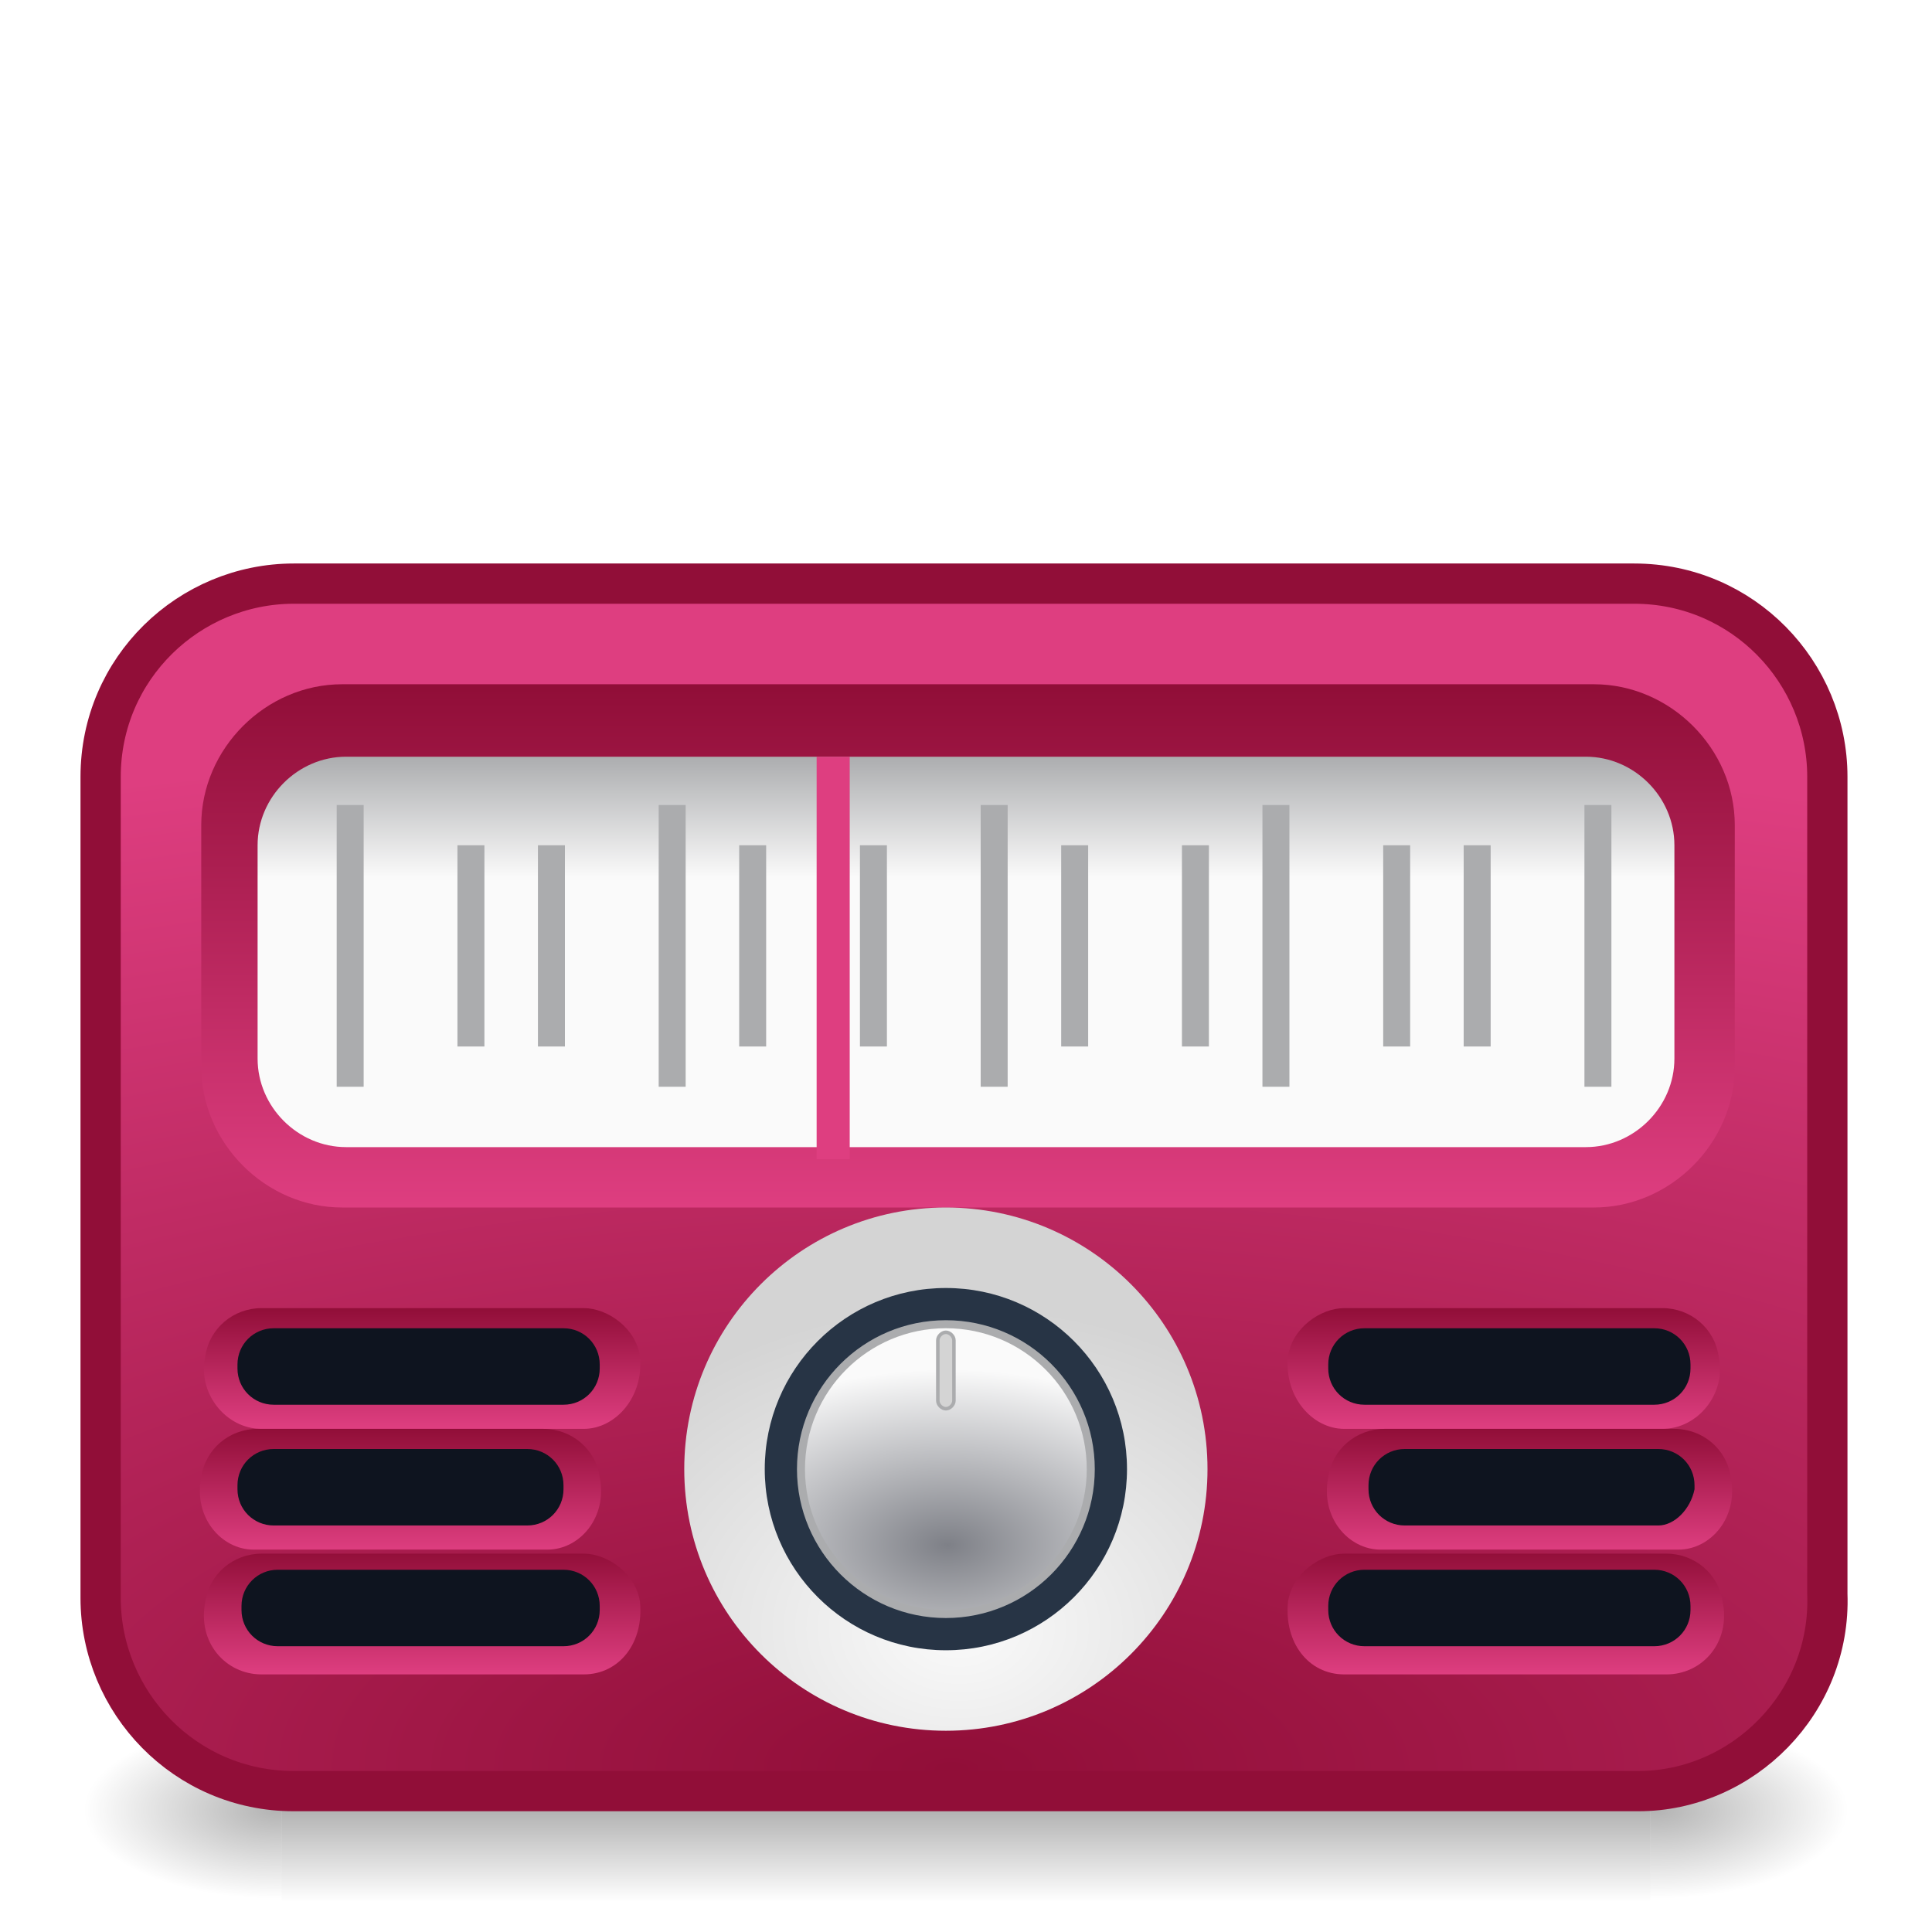
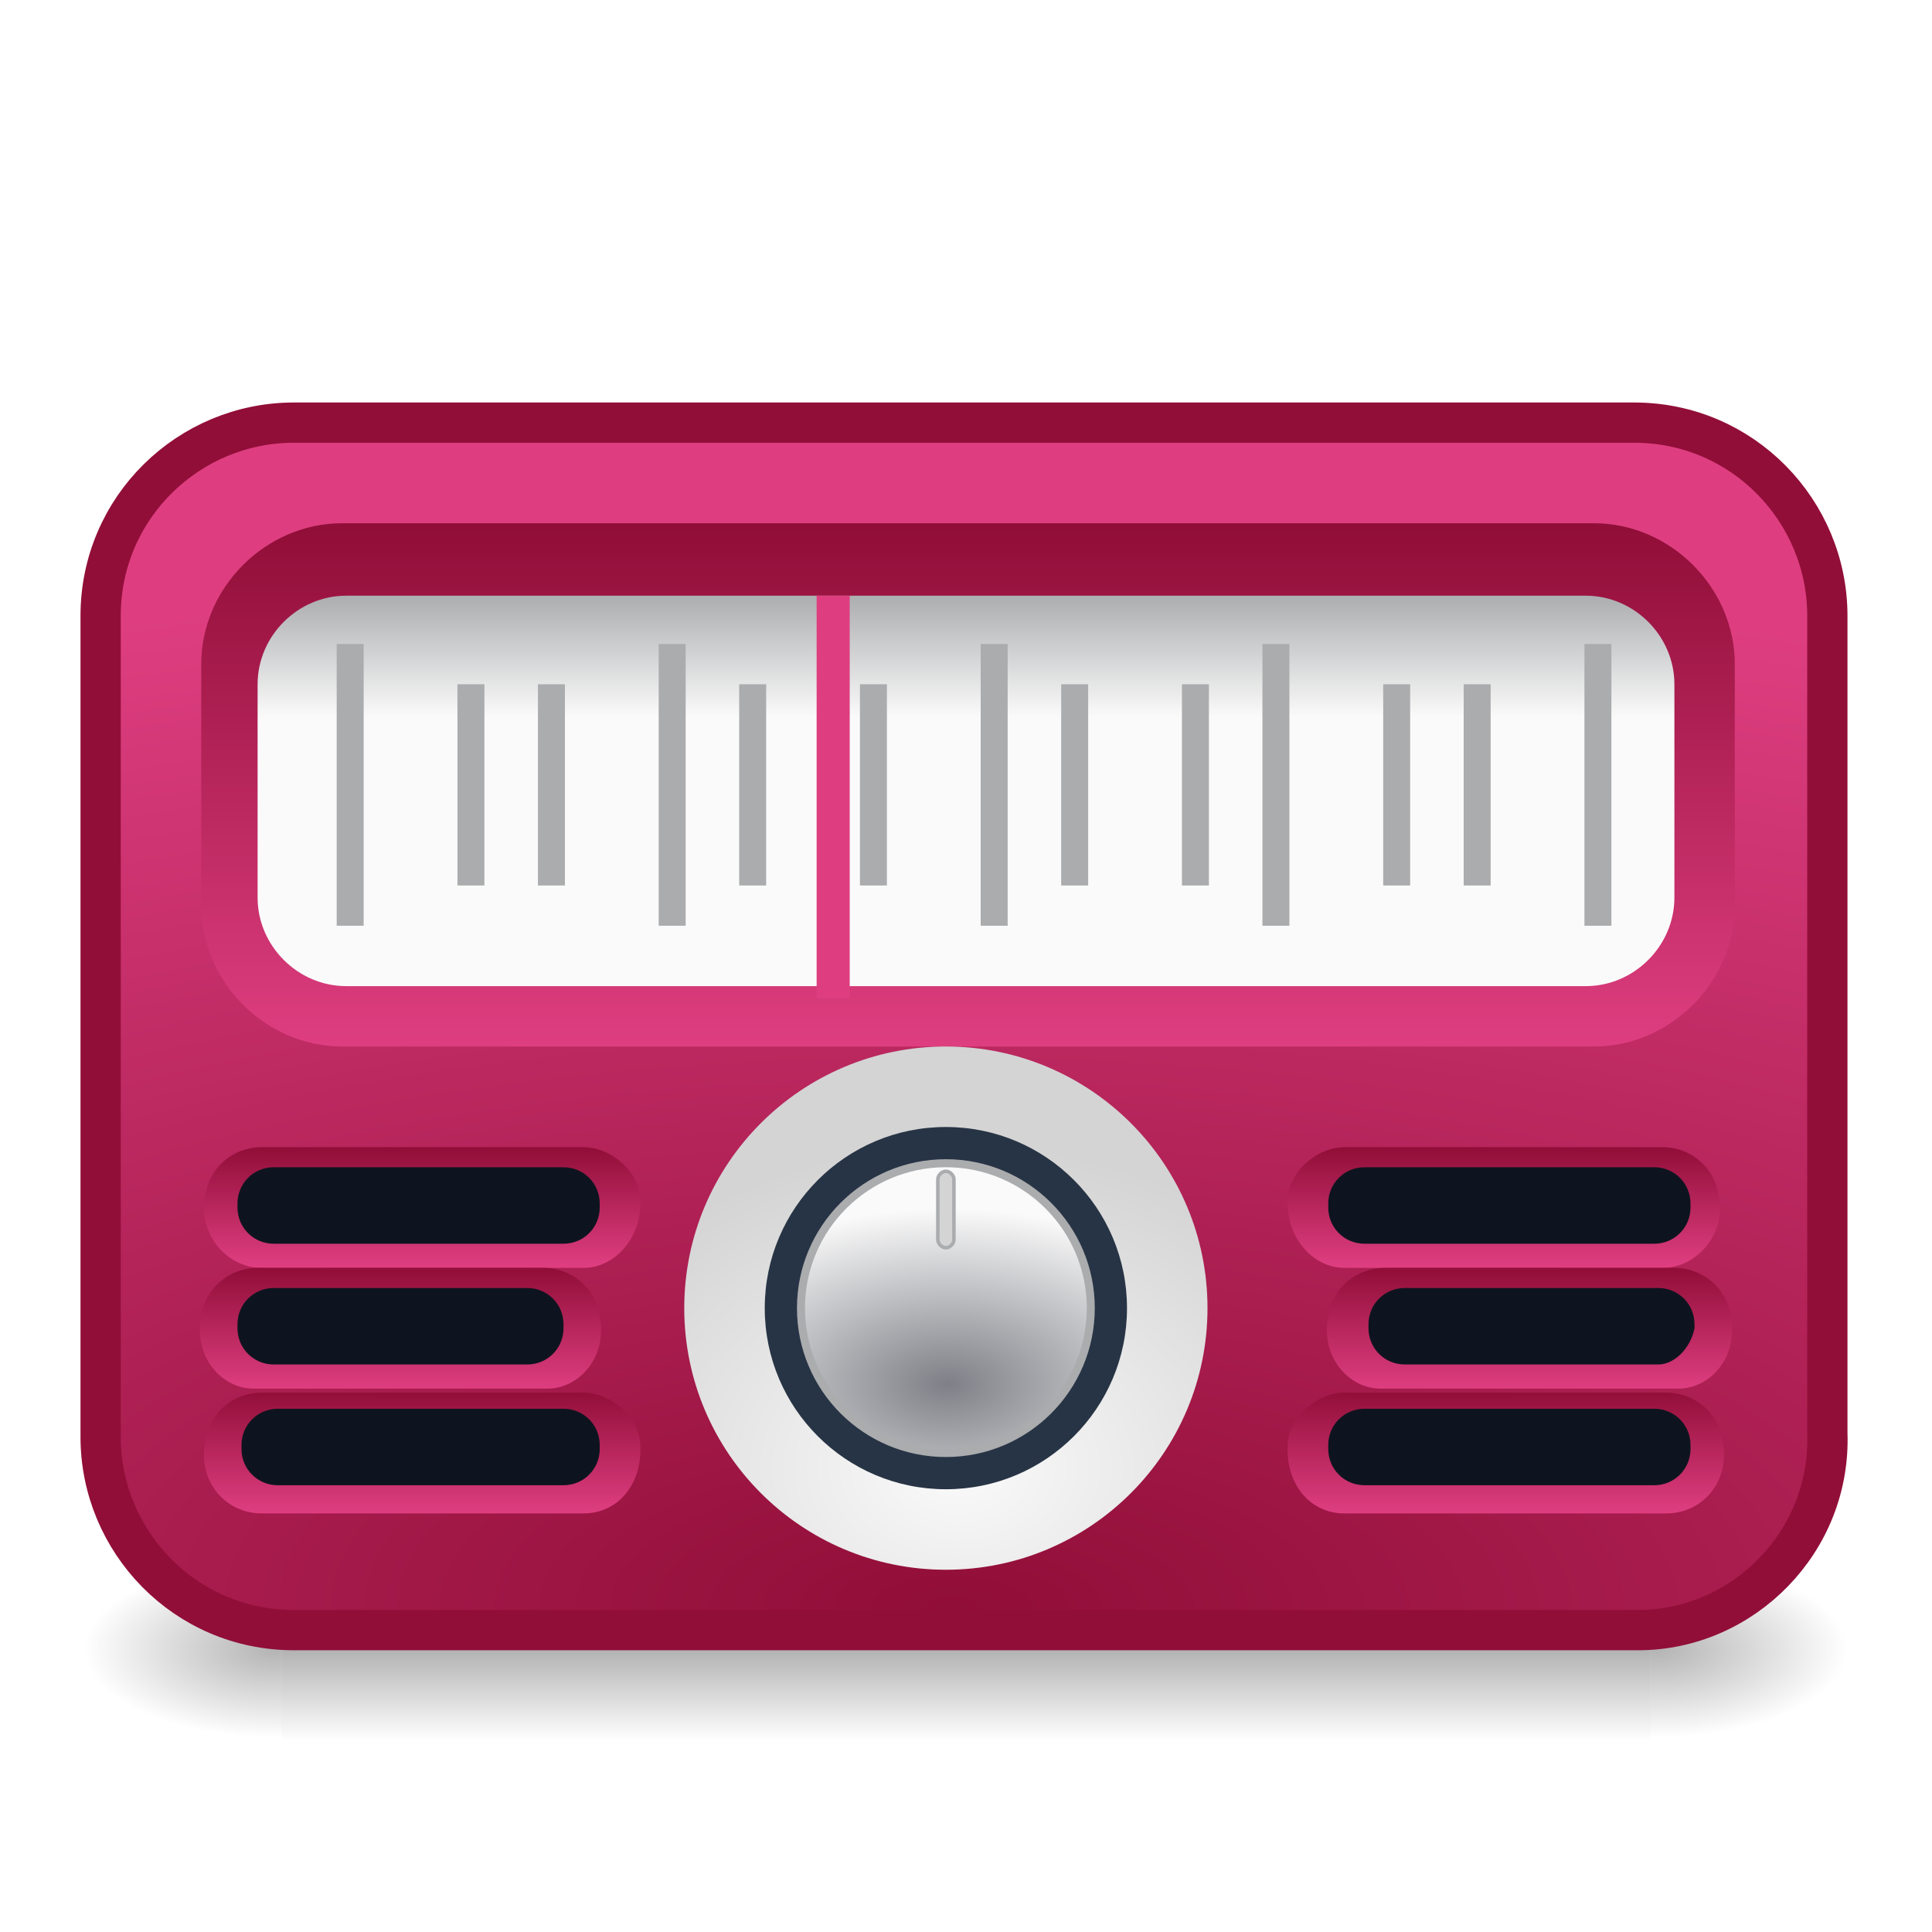
<svg xmlns="http://www.w3.org/2000/svg" version="1.1" x="0px" y="0px" viewBox="0 0 48 48" style="enable-background:new 0 0 48 48;" xml:space="preserve" id="svg1768">
  <defs id="defs1772" />
  <style type="text/css" id="style1596">
	.st0{display:none;}
	.st1{display:inline;opacity:0.2;fill:none;stroke:#000000;stroke-width:9.375000e-02;enable-background:new    ;}
	.st2{opacity:0.3;fill:url(#SVGID_1_);enable-background:new    ;}
	.st3{opacity:0.3;fill:url(#SVGID_2_);enable-background:new    ;}
	.st4{opacity:0.3;fill:url(#SVGID_3_);enable-background:new    ;}
	.st5{fill:url(#SVGID_4_);stroke:#910E38;}
	.st6{fill:url(#SVGID_5_);}
	.st7{fill:url(#SVGID_6_);}
	.st8{fill:none;stroke:#ABACAE;stroke-width:0.67;stroke-miterlimit:10;}
	.st9{fill:none;stroke:#DE3E80;stroke-width:0.822;stroke-miterlimit:10;}
	.st10{fill:url(#SVGID_7_);}
	.st11{fill:#273445;}
	.st12{fill:url(#SVGID_8_);stroke:#ABACAE;stroke-width:0.199;stroke-linecap:round;stroke-linejoin:round;}
	.st13{fill:#D4D4D4;stroke:#ABACAE;stroke-width:8.734830e-02;}
	.st14{fill:url(#SVGID_9_);}
	.st15{fill:#0E141F;}
	.st16{fill:url(#SVGID_10_);}
	.st17{fill:url(#SVGID_11_);}
	.st18{fill:url(#SVGID_12_);}
	.st19{fill:url(#SVGID_13_);}
	.st20{fill:url(#SVGID_14_);}
</style>
  <g id="Layer_1" class="st0">
    <path class="st1" d="M48,35.3H0 M48,36.8H0 M48,38.3H0 M48,34.5H0 M48,36H0 M48,37.5H0 M48,30.8H0 M48,32.3H0 M48,33.8H0 M48,30H0    M48,31.5H0 M48,33H0 M48,26.3H0 M48,27.8H0 M48,29.3H0 M48,25.5H0 M48,27H0 M48,28.5H0 M48,21.8H0 M48,23.3H0 M48,24.8H0 M48,21H0    M48,22.5H0 M48,24H0 M48,17.3H0 M48,18.8H0 M48,20.3H0 M48,16.5H0 M48,18H0 M48,19.5H0 M48,14.3H0 M48,15.8H0 M48,13.5H0 M48,15H0    M48,9.8H0 M48,11.3H0 M48,12.8H0 M48,9H0 M48,10.5H0 M48,12H0 M48,5.3H0 M48,6.8H0 M48,8.3H0 M48,4.5H0 M48,6H0 M48,7.5H0 M48,0.8   H0 M48,2.3H0 M48,3.8H0 M48,1.5H0 M48,3H0 M48,43.5H0 M48,45H0 M48,46.5H0 M48,42.8H0 M48,44.3H0 M48,45.8H0 M48,39H0 M48,40.5H0    M48,42H0 M48,39.8H0 M48,41.3H0 M48,47.3H0 M12.8,48V0 M11.3,48V0 M9.8,48V0 M13.5,48V0 M12,48V0 M10.5,48V0 M17.3,48V0 M15.8,48   V0 M14.3,48V0 M18,48V0 M16.5,48V0 M15,48V0 M21.8,48V0 M20.3,48V0 M18.8,48V0 M22.5,48V0 M21,48V0 M19.5,48V0 M26.3,48V0 M24.8,48   V0 M23.3,48V0 M27,48V0 M25.5,48V0 M24,48V0 M30.8,48V0 M29.3,48V0 M27.8,48V0 M31.5,48V0 M30,48V0 M28.5,48V0 M33.8,48V0 M32.3,48   V0 M34.5,48V0 M33,48V0 M38.3,48V0 M36.8,48V0 M35.3,48V0 M39,48V0 M37.5,48V0 M36,48V0 M42.8,48V0 M41.3,48V0 M39.8,48V0 M43.5,48   V0 M42,48V0 M40.5,48V0 M47.3,48V0 M45.8,48V0 M44.3,48V0 M46.5,48V0 M45,48V0 M4.5,48V0 M3,48V0 M1.5,48V0 M5.3,48V0 M3.8,48V0    M2.3,48V0 M9,48V0 M7.5,48V0 M6,48V0 M8.3,48V0 M6.8,48V0 M0.8,48V0" id="path1598" />
  </g>
-   <g id="Layer_2">
+   <g id="Layer_2" transform="translate(0,-4)">
    <g id="g1624">
-       <linearGradient id="SVGID_1_" gradientUnits="userSpaceOnUse" x1="4826.817" y1="-16680.318" x2="4826.817" y2="-16844.252" gradientTransform="matrix(0.1018 0 0 -2.745000e-02 -467.37 -415.1248)">
+       <linearGradient id="SVGID_1_" gradientUnits="userSpaceOnUse" x1="4826.817" y1="-16680.318" x2="4826.817" y2="-16844.252" gradientTransform="matrix(0.1018,0,0,-0.02745,-467.37,-415.1248)">
        <stop offset="0" style="stop-color:#000000;stop-opacity:0" id="stop1601" />
        <stop offset="0.5" style="stop-color:#000000" id="stop1603" />
        <stop offset="1" style="stop-color:#000000;stop-opacity:0" id="stop1605" />
      </linearGradient>
-       <path class="st2" d="M7,42.8h34v4.5H7V42.8z" id="path1608" />
-       <radialGradient id="SVGID_2_" cx="8441.669" cy="-16761.289" r="80.092" gradientTransform="matrix(5.980000e-02 0 0 -2.745000e-02 -463.684 -415.1248)" gradientUnits="userSpaceOnUse">
+       <path class="st2" d="m 7,42.8 h 34 v 4.5 H 7 Z" id="path1608" style="opacity:0.3;fill:url(#SVGID_1_);enable-background:new" />
+       <radialGradient id="SVGID_2_" cx="8441.669" cy="-16761.289" r="80.092" gradientTransform="matrix(0.0598,0,0,-0.02745,-463.684,-415.1248)" gradientUnits="userSpaceOnUse">
        <stop offset="0" style="stop-color:#000000" id="stop1610" />
        <stop offset="1" style="stop-color:#000000;stop-opacity:0" id="stop1612" />
      </radialGradient>
-       <path class="st3" d="M41,42.8v4.5c2.1,0,5.2-1.1,5.2-2.4S43.8,42.8,41,42.8z" id="path1615" />
-       <radialGradient id="SVGID_3_" cx="-8514.848" cy="-16761.289" r="80.092" gradientTransform="matrix(-5.980000e-02 0 0 -2.745000e-02 -502.315 -415.1248)" gradientUnits="userSpaceOnUse">
+       <path class="st3" d="m 41,42.8 v 4.5 c 2.1,0 5.2,-1.1 5.2,-2.4 0,-1.3 -2.4,-2.1 -5.2,-2.1 z" id="path1615" style="opacity:0.3;fill:url(#SVGID_2_);enable-background:new" />
+       <radialGradient id="SVGID_3_" cx="-8514.848" cy="-16761.289" r="80.092" gradientTransform="matrix(-0.0598,0,0,-0.02745,-502.315,-415.1248)" gradientUnits="userSpaceOnUse">
        <stop offset="0" style="stop-color:#000000" id="stop1617" />
        <stop offset="1" style="stop-color:#000000;stop-opacity:0" id="stop1619" />
      </radialGradient>
-       <path class="st4" d="M7,42.8v4.5c-2.1,0-5.2-1.1-5.2-2.4S4.2,42.8,7,42.8z" id="path1622" />
+       <path class="st4" d="m 7,42.8 v 4.5 c -2.1,0 -5.2,-1.1 -5.2,-2.4 0,-1.3 2.4,-2.1 5.2,-2.1 z" id="path1622" style="opacity:0.3;fill:url(#SVGID_3_);enable-background:new" />
    </g>
-     <radialGradient id="SVGID_4_" cx="23.863" cy="44.61" r="64.345" gradientTransform="matrix(0.9981 6.409753e-03 -2.608957e-03 0.4005 -5.653071e-02 25.9301)" gradientUnits="userSpaceOnUse">
+     <radialGradient id="SVGID_4_" cx="23.863" cy="44.61" r="64.345" gradientTransform="matrix(0.9981,0.00640975,-0.00260896,0.4005,-0.05653071,25.9301)" gradientUnits="userSpaceOnUse">
      <stop offset="0" style="stop-color:#910E38" id="stop1626" />
      <stop offset="1" style="stop-color:#DE3E80" id="stop1628" />
    </radialGradient>
-     <path class="st5" d="M40.7,44.5H7.3c-2.7,0-4.8-2.2-4.8-4.8V19.3c0-2.7,2.2-4.8,4.8-4.8h33.3c2.7,0,4.8,2.2,4.8,4.8v20.3   C45.5,42.3,43.3,44.5,40.7,44.5z" id="path1631" />
-     <linearGradient id="SVGID_5_" gradientUnits="userSpaceOnUse" x1="24.734" y1="30" x2="24.734" y2="17.111" gradientTransform="matrix(1.0987 0 0 1 -3.1753 0)">
+     <path class="st5" d="M 40.7,44.5 H 7.3 C 4.6,44.5 2.5,42.3 2.5,39.7 V 19.3 c 0,-2.7 2.2,-4.8 4.8,-4.8 h 33.3 c 2.7,0 4.8,2.2 4.8,4.8 v 20.3 c 0.1,2.7 -2.1,4.9 -4.7,4.9 z" id="path1631" style="fill:url(#SVGID_4_);stroke:#910e38" />
+     <linearGradient id="SVGID_5_" gradientUnits="userSpaceOnUse" x1="24.734" y1="30" x2="24.734" y2="17.111" gradientTransform="matrix(1.0987,0,0,1,-3.1753,0)">
      <stop offset="0" style="stop-color:#DE3E80" id="stop1633" />
      <stop offset="1" style="stop-color:#910E38" id="stop1635" />
    </linearGradient>
-     <path class="st6" d="M5,26.5v-6c0-1.9,1.6-3.5,3.5-3.5h31.1c1.9,0,3.5,1.6,3.5,3.5v6c0,1.9-1.6,3.5-3.5,3.5H8.5   C6.6,30,5,28.4,5,26.5z" id="path1638" />
+     <path class="st6" d="m 5,26.5 v -6 C 5,18.6 6.6,17 8.5,17 h 31.1 c 1.9,0 3.5,1.6 3.5,3.5 v 6 c 0,1.9 -1.6,3.5 -3.5,3.5 H 8.5 C 6.6,30 5,28.4 5,26.5 Z" id="path1638" style="fill:url(#SVGID_5_)" />
    <linearGradient id="SVGID_6_" gradientUnits="userSpaceOnUse" x1="24" y1="28.5" x2="24" y2="18.75">
      <stop offset="0.687" style="stop-color:#FAFAFA" id="stop1640" />
      <stop offset="1" style="stop-color:#ABACAE" id="stop1642" />
    </linearGradient>
-     <path class="st7" d="M39.4,28.5H8.6c-1.2,0-2.2-1-2.2-2.2V21c0-1.2,1-2.2,2.2-2.2h30.8c1.2,0,2.2,1,2.2,2.2v5.3   C41.6,27.5,40.6,28.5,39.4,28.5z" id="path1645" />
+     <path class="st7" d="M 39.4,28.5 H 8.6 c -1.2,0 -2.2,-1 -2.2,-2.2 V 21 c 0,-1.2 1,-2.2 2.2,-2.2 h 30.8 c 1.2,0 2.2,1 2.2,2.2 v 5.3 c 0,1.2 -1,2.2 -2.2,2.2 z" id="path1645" style="fill:url(#SVGID_6_)" />
    <g id="g1675">
-       <line class="st8" x1="8.7" y1="20" x2="8.7" y2="27" id="line1647" />
-       <line class="st8" x1="11.7" y1="21" x2="11.7" y2="26" id="line1649" />
-       <line class="st8" x1="13.7" y1="21" x2="13.7" y2="26" id="line1651" />
-       <line class="st8" x1="16.7" y1="20" x2="16.7" y2="27" id="line1653" />
-       <line class="st8" x1="18.7" y1="21" x2="18.7" y2="26" id="line1655" />
-       <line class="st8" x1="21.7" y1="21" x2="21.7" y2="26" id="line1657" />
-       <line class="st8" x1="24.7" y1="20" x2="24.7" y2="27" id="line1659" />
-       <line class="st8" x1="26.7" y1="21" x2="26.7" y2="26" id="line1661" />
-       <line class="st8" x1="29.7" y1="21" x2="29.7" y2="26" id="line1663" />
-       <line class="st8" x1="31.7" y1="20" x2="31.7" y2="27" id="line1665" />
-       <line class="st8" x1="39.7" y1="20" x2="39.7" y2="27" id="line1667" />
-       <line class="st8" x1="34.7" y1="21" x2="34.7" y2="26" id="line1669" />
-       <line class="st8" x1="36.7" y1="21" x2="36.7" y2="26" id="line1671" />
-       <line class="st9" x1="20.7" y1="18.8" x2="20.7" y2="28.8" id="line1673" />
+       <line class="st8" x1="8.7" y1="20" x2="8.7" y2="27" id="line1647" style="fill:none;stroke:#abacae;stroke-width:0.67;stroke-miterlimit:10" />
+       <line class="st8" x1="11.7" y1="21" x2="11.7" y2="26" id="line1649" style="fill:none;stroke:#abacae;stroke-width:0.67;stroke-miterlimit:10" />
+       <line class="st8" x1="13.7" y1="21" x2="13.7" y2="26" id="line1651" style="fill:none;stroke:#abacae;stroke-width:0.67;stroke-miterlimit:10" />
+       <line class="st8" x1="16.7" y1="20" x2="16.7" y2="27" id="line1653" style="fill:none;stroke:#abacae;stroke-width:0.67;stroke-miterlimit:10" />
+       <line class="st8" x1="18.7" y1="21" x2="18.7" y2="26" id="line1655" style="fill:none;stroke:#abacae;stroke-width:0.67;stroke-miterlimit:10" />
+       <line class="st8" x1="21.7" y1="21" x2="21.7" y2="26" id="line1657" style="fill:none;stroke:#abacae;stroke-width:0.67;stroke-miterlimit:10" />
+       <line class="st8" x1="24.7" y1="20" x2="24.7" y2="27" id="line1659" style="fill:none;stroke:#abacae;stroke-width:0.67;stroke-miterlimit:10" />
+       <line class="st8" x1="26.7" y1="21" x2="26.7" y2="26" id="line1661" style="fill:none;stroke:#abacae;stroke-width:0.67;stroke-miterlimit:10" />
+       <line class="st8" x1="29.7" y1="21" x2="29.7" y2="26" id="line1663" style="fill:none;stroke:#abacae;stroke-width:0.67;stroke-miterlimit:10" />
+       <line class="st8" x1="31.7" y1="20" x2="31.7" y2="27" id="line1665" style="fill:none;stroke:#abacae;stroke-width:0.67;stroke-miterlimit:10" />
+       <line class="st8" x1="39.7" y1="20" x2="39.7" y2="27" id="line1667" style="fill:none;stroke:#abacae;stroke-width:0.67;stroke-miterlimit:10" />
+       <line class="st8" x1="34.7" y1="21" x2="34.7" y2="26" id="line1669" style="fill:none;stroke:#abacae;stroke-width:0.67;stroke-miterlimit:10" />
+       <line class="st8" x1="36.7" y1="21" x2="36.7" y2="26" id="line1671" style="fill:none;stroke:#abacae;stroke-width:0.67;stroke-miterlimit:10" />
+       <line class="st9" x1="20.7" y1="18.8" x2="20.7" y2="28.8" id="line1673" style="fill:none;stroke:#de3e80;stroke-width:0.822;stroke-miterlimit:10" />
    </g>
    <g id="g1695">
-       <radialGradient id="SVGID_7_" cx="23.49" cy="40.972" r="10.615" gradientTransform="matrix(1.0041 0 0 0.757 0.2355 9.4441)" gradientUnits="userSpaceOnUse">
+       <radialGradient id="SVGID_7_" cx="23.49" cy="40.972" r="10.615" gradientTransform="matrix(1.0041,0,0,0.757,0.2355,9.4441)" gradientUnits="userSpaceOnUse">
        <stop offset="0" style="stop-color:#FAFAFA" id="stop1677" />
        <stop offset="1" style="stop-color:#D4D4D4" id="stop1679" />
      </radialGradient>
-       <circle class="st10" cx="23.5" cy="36.5" r="6.5" id="circle1682" />
-       <circle class="st11" cx="23.5" cy="36.5" r="4.5" id="circle1684" />
-       <radialGradient id="SVGID_8_" cx="23.193" cy="37.641" r="7.626" gradientTransform="matrix(0.9834 0 0 0.5716 0.7364 16.8672)" gradientUnits="userSpaceOnUse">
+       <circle class="st10" cx="23.5" cy="36.5" r="6.5" id="circle1682" style="fill:url(#SVGID_7_)" />
+       <circle class="st11" cx="23.5" cy="36.5" r="4.5" id="circle1684" style="fill:#273445" />
+       <radialGradient id="SVGID_8_" cx="23.193" cy="37.641" r="7.626" gradientTransform="matrix(0.9834,0,0,0.5716,0.7364,16.8672)" gradientUnits="userSpaceOnUse">
        <stop offset="0" style="stop-color:#7E8087" id="stop1686" />
        <stop offset="1" style="stop-color:#FAFAFA" id="stop1688" />
      </radialGradient>
-       <circle class="st12" cx="23.5" cy="36.5" r="3.6" id="circle1691" />
-       <path class="st13" d="M23.5,35c-0.1,0-0.2-0.1-0.2-0.2v-1.5c0-0.1,0.1-0.2,0.2-0.2c0.1,0,0.2,0.1,0.2,0.2v1.5    C23.7,34.9,23.6,35,23.5,35z" id="path1693" />
+       <circle class="st12" cx="23.5" cy="36.5" r="3.6" id="circle1691" style="fill:url(#SVGID_8_);stroke:#abacae;stroke-width:0.199;stroke-linecap:round;stroke-linejoin:round" />
+       <path class="st13" d="m 23.5,35 c -0.1,0 -0.2,-0.1 -0.2,-0.2 v -1.5 c 0,-0.1 0.1,-0.2 0.2,-0.2 0.1,0 0.2,0.1 0.2,0.2 v 1.5 c 0,0.1 -0.1,0.2 -0.2,0.2 z" id="path1693" />
    </g>
    <g id="g1730">
      <g id="g1706">
        <linearGradient id="SVGID_9_" gradientUnits="userSpaceOnUse" x1="37.486" y1="35.458" x2="37.486" y2="32.5">
          <stop offset="0" style="stop-color:#DE3E80" id="stop1697" />
          <stop offset="1" style="stop-color:#910E38" id="stop1699" />
        </linearGradient>
-         <path class="st14" d="M33.4,35.5c-0.8,0-1.5-0.8-1.4-1.8c0.1-0.7,0.8-1.2,1.4-1.2h7.9c0.7,0,1.3,0.5,1.4,1.2     c0.2,0.9-0.5,1.8-1.4,1.8H33.4z" id="path1702" />
-         <path class="st15" d="M41.1,34.9h-7.2c-0.5,0-0.9-0.4-0.9-0.9v-0.1c0-0.5,0.4-0.9,0.9-0.9h7.2c0.5,0,0.9,0.4,0.9,0.9V34     C42,34.5,41.6,34.9,41.1,34.9z" id="path1704" />
+         <path class="st14" d="m 33.4,35.5 c -0.8,0 -1.5,-0.8 -1.4,-1.8 0.1,-0.7 0.8,-1.2 1.4,-1.2 h 7.9 c 0.7,0 1.3,0.5 1.4,1.2 0.2,0.9 -0.5,1.8 -1.4,1.8 z" id="path1702" style="fill:url(#SVGID_9_)" />
+         <path class="st15" d="M 41.1,34.9 H 33.9 C 33.4,34.9 33,34.5 33,34 V 33.9 C 33,33.4 33.4,33 33.9,33 h 7.2 c 0.5,0 0.9,0.4 0.9,0.9 V 34 c 0,0.5 -0.4,0.9 -0.9,0.9 z" id="path1704" style="fill:#0e141f" />
      </g>
      <g id="g1717">
        <linearGradient id="SVGID_10_" gradientUnits="userSpaceOnUse" x1="37.953" y1="38.531" x2="37.953" y2="35.5">
          <stop offset="0" style="stop-color:#DE3E80" id="stop1708" />
          <stop offset="1" style="stop-color:#910E38" id="stop1710" />
        </linearGradient>
-         <path class="st16" d="M34.3,38.5c-0.8,0-1.5-0.8-1.3-1.8c0.1-0.7,0.7-1.2,1.4-1.2h7.2c0.7,0,1.3,0.5,1.4,1.2     c0.2,1-0.5,1.8-1.3,1.8H34.3z" id="path1713" />
-         <path class="st15" d="M41.2,37.9h-6.3c-0.5,0-0.9-0.4-0.9-0.9v-0.1c0-0.5,0.4-0.9,0.9-0.9h6.3c0.5,0,0.9,0.4,0.9,0.9V37     C42,37.5,41.6,37.9,41.2,37.9z" id="path1715" />
+         <path class="st16" d="m 34.3,38.5 c -0.8,0 -1.5,-0.8 -1.3,-1.8 0.1,-0.7 0.7,-1.2 1.4,-1.2 h 7.2 c 0.7,0 1.3,0.5 1.4,1.2 0.2,1 -0.5,1.8 -1.3,1.8 z" id="path1713" style="fill:url(#SVGID_10_)" />
+         <path class="st15" d="M 41.2,37.9 H 34.9 C 34.4,37.9 34,37.5 34,37 V 36.9 C 34,36.4 34.4,36 34.9,36 h 6.3 c 0.5,0 0.9,0.4 0.9,0.9 V 37 c -0.1,0.5 -0.5,0.9 -0.9,0.9 z" id="path1715" style="fill:#0e141f" />
      </g>
      <g id="g1728">
        <linearGradient id="SVGID_11_" gradientUnits="userSpaceOnUse" x1="37.5" y1="41.588" x2="37.5" y2="38.531">
          <stop offset="0" style="stop-color:#DE3E80" id="stop1719" />
          <stop offset="1" style="stop-color:#910E38" id="stop1721" />
        </linearGradient>
-         <path class="st17" d="M33.4,41.6c-0.9,0-1.5-0.8-1.4-1.8c0.1-0.7,0.8-1.2,1.4-1.2h8c0.7,0,1.3,0.5,1.4,1.2c0.2,1-0.5,1.8-1.4,1.8     H33.4z" id="path1724" />
-         <path class="st15" d="M41.1,40.9h-7.2c-0.5,0-0.9-0.4-0.9-0.9v-0.1c0-0.5,0.4-0.9,0.9-0.9h7.2c0.5,0,0.9,0.4,0.9,0.9V40     C42,40.5,41.6,40.9,41.1,40.9z" id="path1726" />
+         <path class="st17" d="m 33.4,41.6 c -0.9,0 -1.5,-0.8 -1.4,-1.8 0.1,-0.7 0.8,-1.2 1.4,-1.2 h 8 c 0.7,0 1.3,0.5 1.4,1.2 0.2,1 -0.5,1.8 -1.4,1.8 z" id="path1724" style="fill:url(#SVGID_11_)" />
+         <path class="st15" d="M 41.1,40.9 H 33.9 C 33.4,40.9 33,40.5 33,40 V 39.9 C 33,39.4 33.4,39 33.9,39 h 7.2 c 0.5,0 0.9,0.4 0.9,0.9 V 40 c 0,0.5 -0.4,0.9 -0.9,0.9 z" id="path1726" style="fill:#0e141f" />
      </g>
    </g>
    <g id="g1765">
      <g id="g1741">
-         <linearGradient id="SVGID_12_" gradientUnits="userSpaceOnUse" x1="64.555" y1="35.458" x2="64.555" y2="32.5" gradientTransform="matrix(-1 0 0 1 75 0)">
+         <linearGradient id="SVGID_12_" gradientUnits="userSpaceOnUse" x1="64.555" y1="35.458" x2="64.555" y2="32.5" gradientTransform="matrix(-1,0,0,1,75,0)">
          <stop offset="0" style="stop-color:#DE3E80" id="stop1732" />
          <stop offset="1" style="stop-color:#910E38" id="stop1734" />
        </linearGradient>
-         <path class="st18" d="M14.5,35.5c0.8,0,1.5-0.8,1.4-1.8c-0.1-0.7-0.8-1.2-1.4-1.2H6.5c-0.7,0-1.3,0.5-1.4,1.2     c-0.2,0.9,0.5,1.8,1.4,1.8H14.5z" id="path1737" />
-         <path class="st15" d="M6.8,34.9H14c0.5,0,0.9-0.4,0.9-0.9v-0.1c0-0.5-0.4-0.9-0.9-0.9H6.8c-0.5,0-0.9,0.4-0.9,0.9V34     C5.9,34.5,6.3,34.9,6.8,34.9z" id="path1739" />
+         <path class="st18" d="m 14.5,35.5 c 0.8,0 1.5,-0.8 1.4,-1.8 -0.1,-0.7 -0.8,-1.2 -1.4,-1.2 h -8 c -0.7,0 -1.3,0.5 -1.4,1.2 -0.2,0.9 0.5,1.8 1.4,1.8 z" id="path1737" style="fill:url(#SVGID_12_)" />
+         <path class="st15" d="M 6.8,34.9 H 14 c 0.5,0 0.9,-0.4 0.9,-0.9 V 33.9 C 14.9,33.4 14.5,33 14,33 H 6.8 C 6.3,33 5.9,33.4 5.9,33.9 V 34 c 0,0.5 0.4,0.9 0.9,0.9 z" id="path1739" style="fill:#0e141f" />
      </g>
      <g id="g1752">
-         <linearGradient id="SVGID_13_" gradientUnits="userSpaceOnUse" x1="65.022" y1="38.531" x2="65.022" y2="35.5" gradientTransform="matrix(-1 0 0 1 75 0)">
+         <linearGradient id="SVGID_13_" gradientUnits="userSpaceOnUse" x1="65.022" y1="38.531" x2="65.022" y2="35.5" gradientTransform="matrix(-1,0,0,1,75,0)">
          <stop offset="0" style="stop-color:#DE3E80" id="stop1743" />
          <stop offset="1" style="stop-color:#910E38" id="stop1745" />
        </linearGradient>
-         <path class="st19" d="M13.6,38.5c0.8,0,1.5-0.8,1.3-1.8c-0.1-0.7-0.7-1.2-1.4-1.2H6.4c-0.7,0-1.3,0.5-1.4,1.2     c-0.2,1,0.5,1.8,1.3,1.8H13.6z" id="path1748" />
-         <path class="st15" d="M6.8,37.9h6.3c0.5,0,0.9-0.4,0.9-0.9v-0.1c0-0.5-0.4-0.9-0.9-0.9H6.8c-0.5,0-0.9,0.4-0.9,0.9V37     C5.9,37.5,6.3,37.9,6.8,37.9z" id="path1750" />
+         <path class="st19" d="m 13.6,38.5 c 0.8,0 1.5,-0.8 1.3,-1.8 C 14.8,36 14.2,35.5 13.5,35.5 H 6.4 c -0.7,0 -1.3,0.5 -1.4,1.2 -0.2,1 0.5,1.8 1.3,1.8 z" id="path1748" style="fill:url(#SVGID_13_)" />
+         <path class="st15" d="m 6.8,37.9 h 6.3 C 13.6,37.9 14,37.5 14,37 V 36.9 C 14,36.4 13.6,36 13.1,36 H 6.8 C 6.3,36 5.9,36.4 5.9,36.9 V 37 c 0,0.5 0.4,0.9 0.9,0.9 z" id="path1750" style="fill:#0e141f" />
      </g>
      <g id="g1763">
-         <linearGradient id="SVGID_14_" gradientUnits="userSpaceOnUse" x1="64.569" y1="41.588" x2="64.569" y2="38.531" gradientTransform="matrix(-1 0 0 1 75 0)">
+         <linearGradient id="SVGID_14_" gradientUnits="userSpaceOnUse" x1="64.569" y1="41.588" x2="64.569" y2="38.531" gradientTransform="matrix(-1,0,0,1,75,0)">
          <stop offset="0" style="stop-color:#DE3E80" id="stop1754" />
          <stop offset="1" style="stop-color:#910E38" id="stop1756" />
        </linearGradient>
-         <path class="st20" d="M14.5,41.6c0.9,0,1.5-0.8,1.4-1.8c-0.1-0.7-0.8-1.2-1.4-1.2h-8c-0.7,0-1.3,0.5-1.4,1.2     c-0.2,1,0.5,1.8,1.4,1.8H14.5z" id="path1759" />
-         <path class="st15" d="M6.9,40.9H14c0.5,0,0.9-0.4,0.9-0.9v-0.1c0-0.5-0.4-0.9-0.9-0.9H6.9C6.4,39,6,39.4,6,39.9V40     C6,40.5,6.4,40.9,6.9,40.9z" id="path1761" />
+         <path class="st20" d="m 14.5,41.6 c 0.9,0 1.5,-0.8 1.4,-1.8 -0.1,-0.7 -0.8,-1.2 -1.4,-1.2 h -8 c -0.7,0 -1.3,0.5 -1.4,1.2 -0.2,1 0.5,1.8 1.4,1.8 z" id="path1759" style="fill:url(#SVGID_14_)" />
+         <path class="st15" d="M 6.9,40.9 H 14 c 0.5,0 0.9,-0.4 0.9,-0.9 V 39.9 C 14.9,39.4 14.5,39 14,39 H 6.9 C 6.4,39 6,39.4 6,39.9 V 40 c 0,0.5 0.4,0.9 0.9,0.9 z" id="path1761" style="fill:#0e141f" />
      </g>
    </g>
  </g>
</svg>
